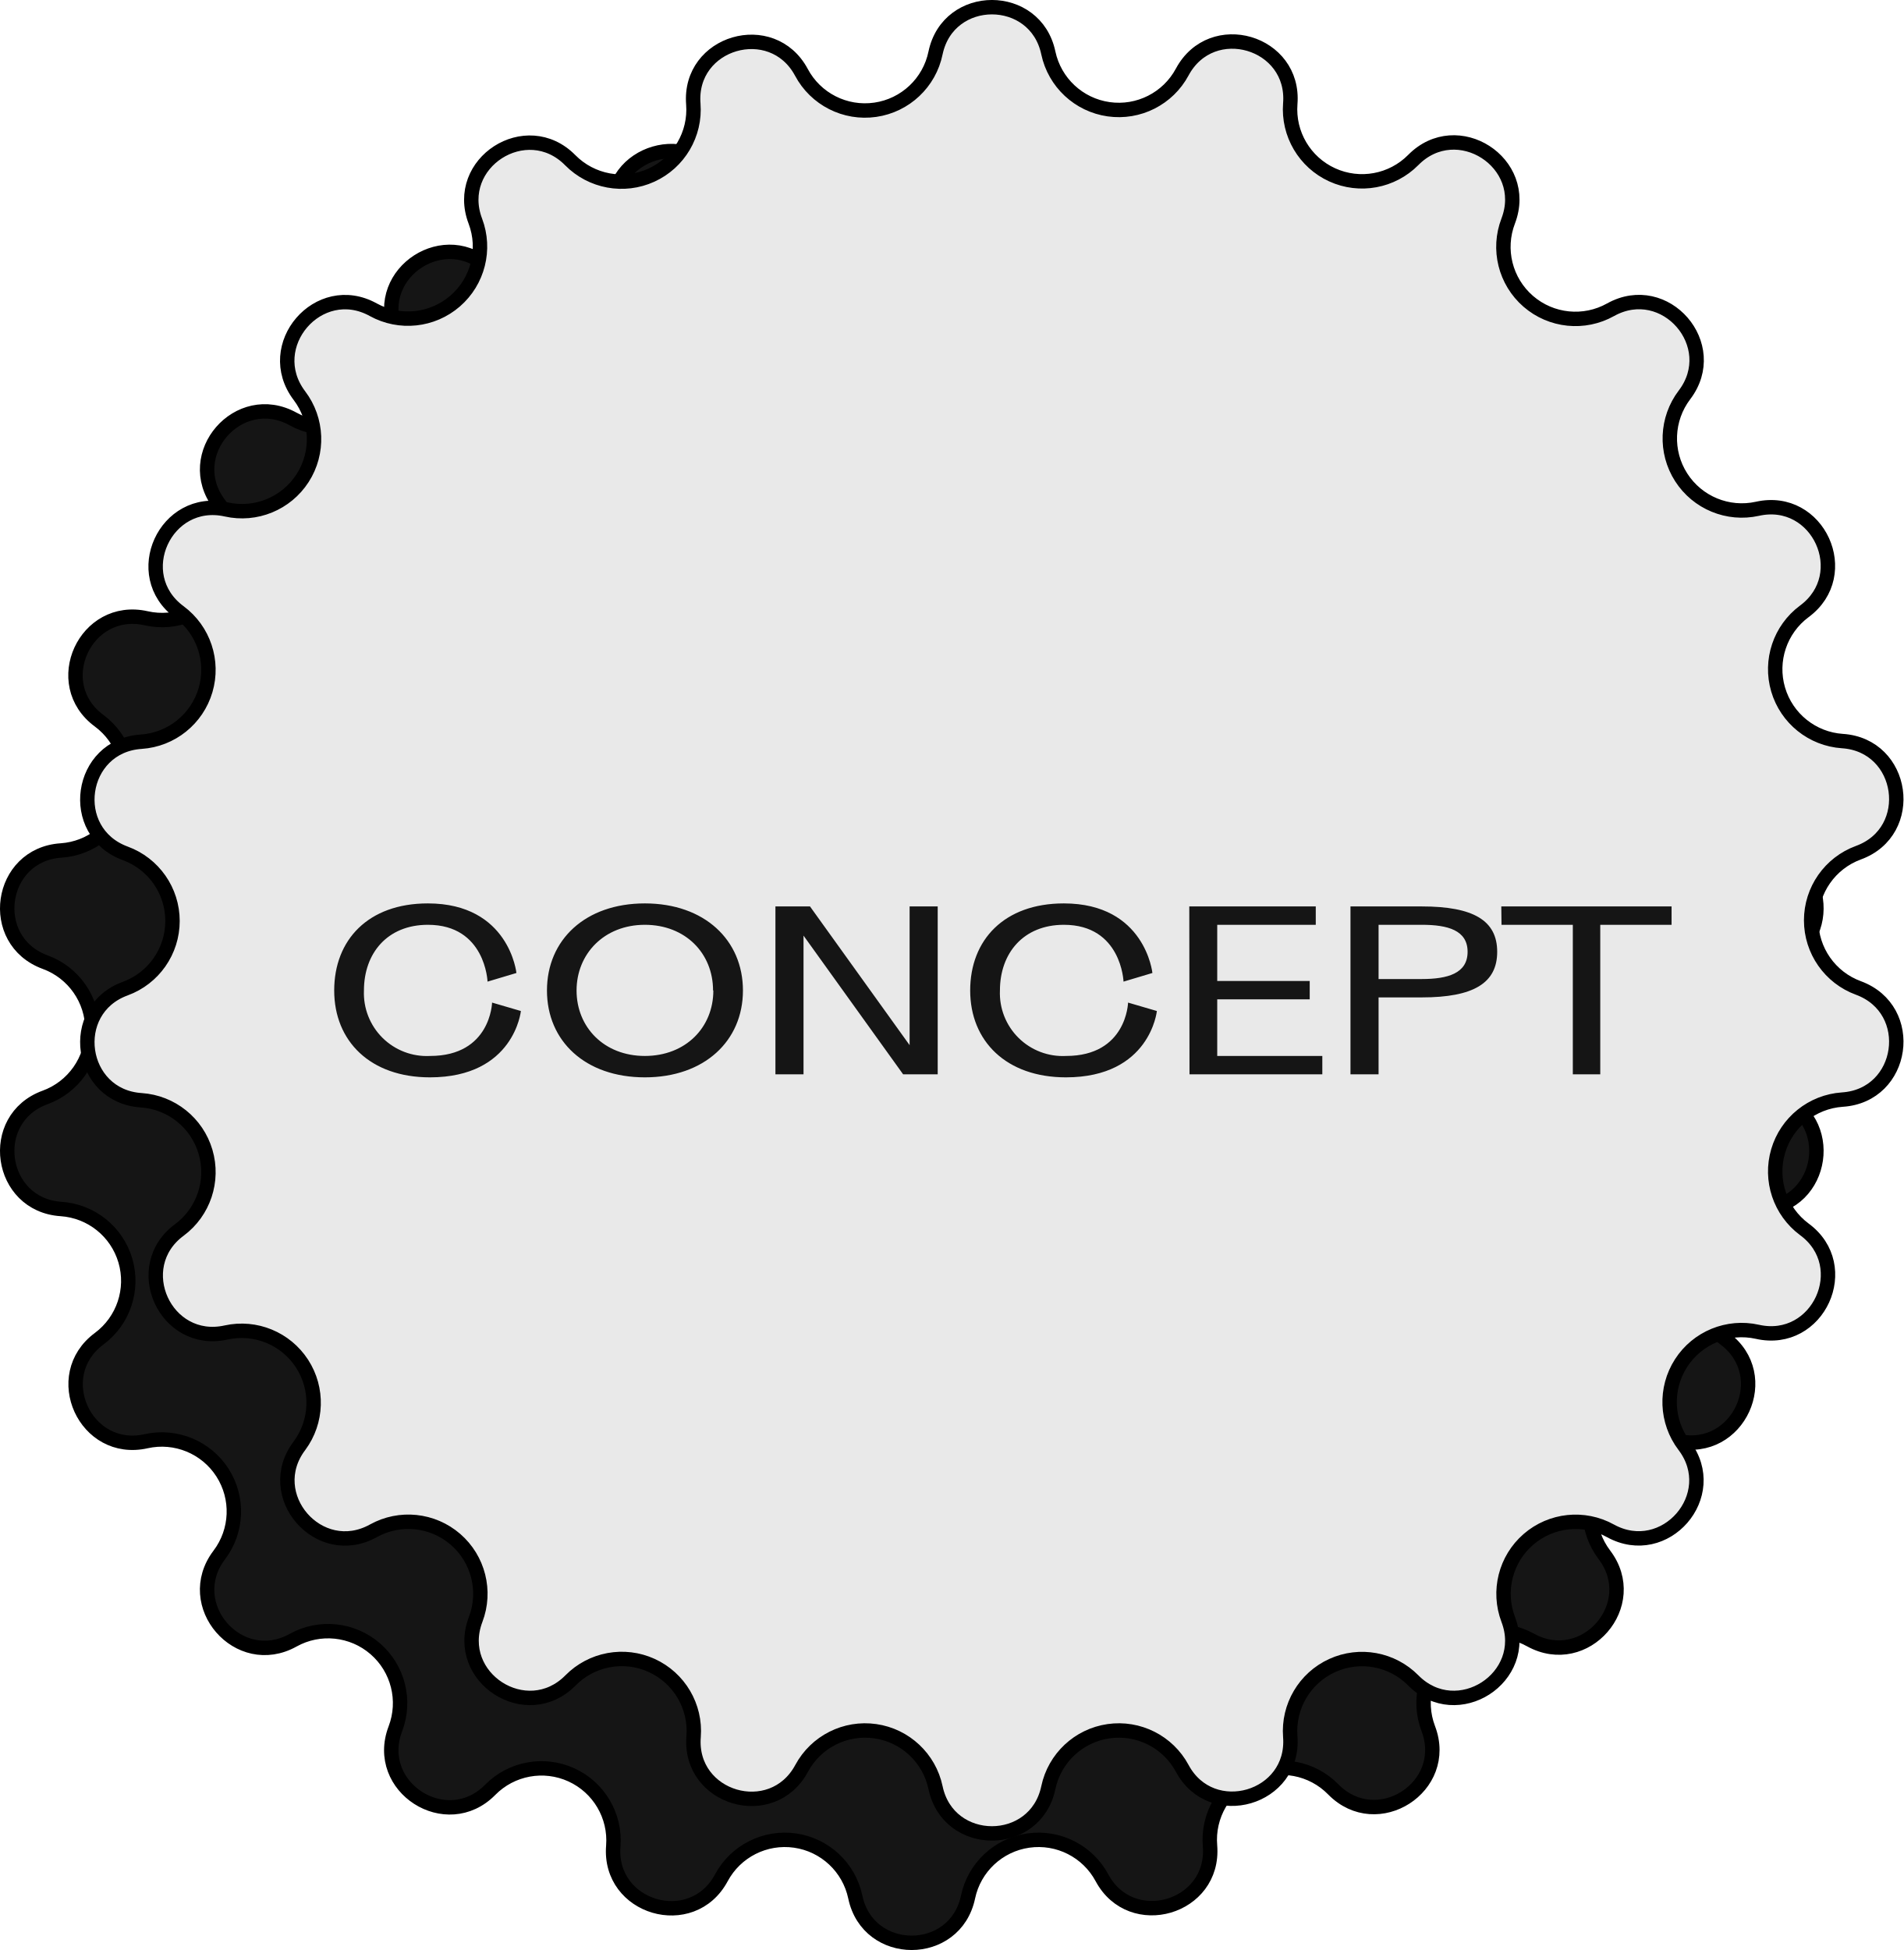
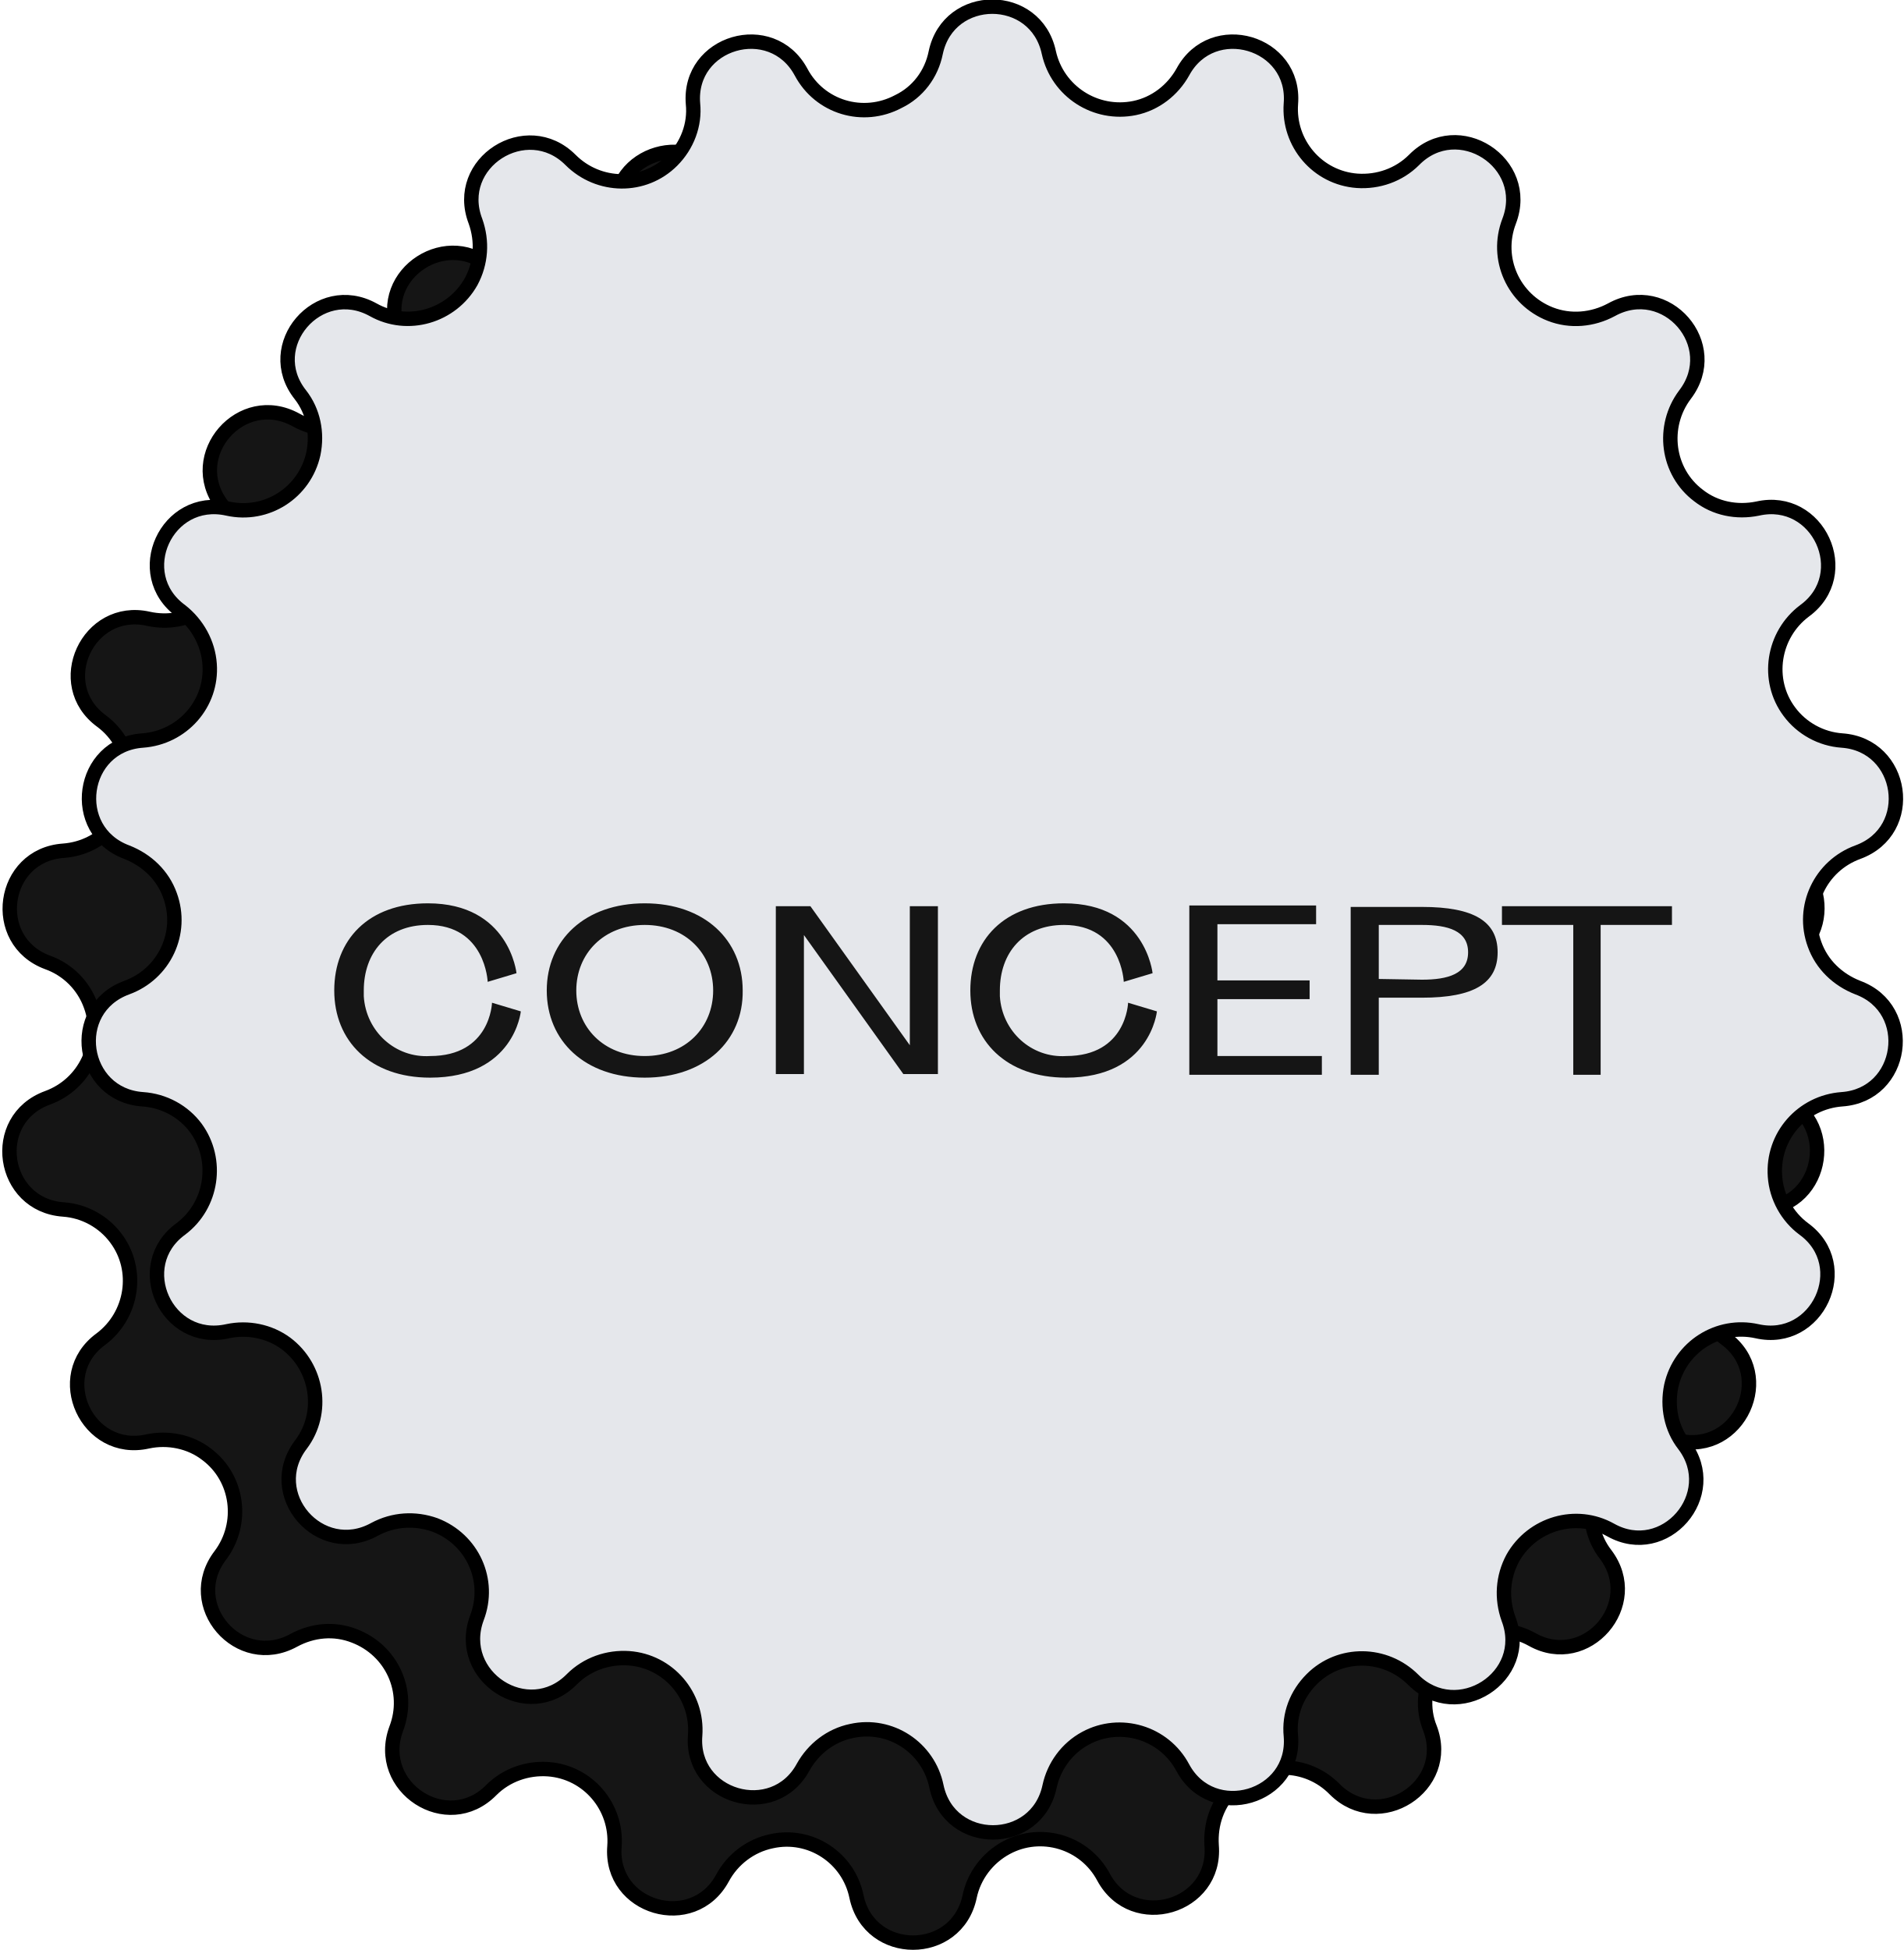
- <svg xmlns="http://www.w3.org/2000/svg" id="Livello_1" data-name="Livello 1" viewBox="0 0 264.31 270.74">
+ <svg xmlns="http://www.w3.org/2000/svg" version="1.1" id="Livello_1" x="0px" y="0px" viewBox="0 0 264.3 270.7" style="enable-background:new 0 0 264.3 270.7;" xml:space="preserve">
+   <style type="text/css">
+ 	.st0{fill:#151515;stroke:#000000;stroke-width:2;}
+ 	.st1{fill:#E5E7EB;stroke:#000000;stroke-width:2;}
+ 	.st2{fill:#151515;}
+ </style>
  <g>
-     <path d="M118.77,22.5c1.78-8.48,13.87-8.48,15.65,0A10,10,0,0,0,153,25.17c4.09-7.63,15.7-4.22,15,4.41a10,10,0,0,0,17.09,7.8c6.08-6.16,16.25.38,13.17,8.47a10,10,0,0,0,14.2,12.3C220.07,54,228,63.09,222.75,70a10,10,0,0,0,10.16,15.81c8.44-1.9,13.46,9.1,6.5,14.24a10,10,0,0,0,5.29,18c8.64.56,10.36,12.53,2.23,15.5a10,10,0,0,0,0,18.79c8.13,3,6.41,14.93-2.23,15.49a10,10,0,0,0-5.29,18c7,5.14,1.94,16.14-6.5,14.24a10,10,0,0,0-10.16,15.8c5.24,6.9-2.68,16-10.25,11.83A10,10,0,0,0,198.3,240c3.08,8.09-7.09,14.62-13.17,8.46A10,10,0,0,0,168,256.3c.68,8.63-10.93,12-15,4.42a10,10,0,0,0-18.6,2.67c-1.78,8.47-13.87,8.47-15.65,0a10,10,0,0,0-18.6-2.67c-4.09,7.62-15.7,4.21-15-4.42a10,10,0,0,0-17.09-7.8c-6.07,6.16-16.25-.37-13.17-8.46a10,10,0,0,0-14.2-12.31c-7.56,4.21-15.48-4.93-10.25-11.83a10,10,0,0,0-10.15-15.8c-8.45,1.9-13.47-9.1-6.51-14.24a10,10,0,0,0-5.29-18c-8.64-.56-10.36-12.53-2.23-15.49a10,10,0,0,0,0-18.79c-8.13-3-6.41-14.94,2.23-15.5a10,10,0,0,0,5.29-18c-7-5.14-1.94-16.14,6.51-14.24A10,10,0,0,0,30.44,70c-5.23-6.89,2.69-16,10.25-11.83a10,10,0,0,0,14.2-12.3c-3.08-8.09,7.1-14.63,13.17-8.47a10,10,0,0,0,17.09-7.8c-.68-8.63,10.93-12,15-4.41A10,10,0,0,0,118.77,22.5Z" fill="#151515" stroke="#000" stroke-width="2" />
-     <path d="M129.89,7.35c1.78-8.47,13.88-8.47,15.66,0A10,10,0,0,0,164.14,10c4.1-7.63,15.7-4.22,15,4.41a10,10,0,0,0,17.08,7.8c6.08-6.16,16.26.38,13.18,8.47A10,10,0,0,0,223.62,43c7.57-4.2,15.49,4.94,10.25,11.83A10,10,0,0,0,244,70.64c8.44-1.89,13.47,9.11,6.5,14.25a10,10,0,0,0,5.29,18c8.64.56,10.36,12.53,2.23,15.5a10,10,0,0,0,0,18.78c8.13,3,6.41,14.94-2.23,15.5a10,10,0,0,0-5.29,18c7,5.13,1.94,16.14-6.5,14.24a10,10,0,0,0-10.16,15.8c5.24,6.89-2.68,16-10.25,11.83a10,10,0,0,0-14.19,12.3c3.08,8.09-7.1,14.63-13.18,8.47a10,10,0,0,0-17.08,7.8c.67,8.63-10.93,12-15,4.41a10,10,0,0,0-18.59,2.68c-1.78,8.47-13.88,8.47-15.66,0a10,10,0,0,0-18.59-2.68c-4.1,7.63-15.7,4.22-15-4.41a10,10,0,0,0-17.09-7.8c-6.08,6.16-16.25-.38-13.17-8.47a10,10,0,0,0-14.2-12.3c-7.57,4.2-15.49-4.94-10.25-11.83A10,10,0,0,0,31.41,185c-8.45,1.9-13.47-9.11-6.5-14.24a10,10,0,0,0-5.3-18c-8.63-.56-10.36-12.53-2.22-15.5a10,10,0,0,0,0-18.78c-8.14-3-6.41-14.94,2.22-15.5a10,10,0,0,0,5.3-18c-7-5.14-1.95-16.14,6.5-14.25a10,10,0,0,0,10.16-15.8C36.33,48,44.25,38.81,51.82,43A10,10,0,0,0,66,30.71c-3.08-8.09,7.09-14.63,13.17-8.47a10,10,0,0,0,17.09-7.8c-.68-8.63,10.92-12,15-4.41A10,10,0,0,0,129.89,7.35Z" fill="#e9e9e9" stroke="#000" stroke-width="2" />
-     <path d="M71.7,135.09s-1-9.66-12.3-9.66c-8.28,0-13,5.07-13,12.09s5,12.06,13.29,12.06c11.7,0,12.63-9.21,12.63-9.21l-4-1.17s-.18,7.41-8.61,7.41a8.73,8.73,0,0,1-9.18-9.09c0-5.16,3.24-9.12,8.88-9.12,8,0,8.28,7.89,8.28,7.89Zm31.45,2.43c0-7-5.34-12.09-13.62-12.09s-13.59,5.07-13.59,12.09,5.31,12.06,13.59,12.06S103.15,144.51,103.15,137.52Zm-4.11,0c0,5.13-3.84,9.09-9.51,9.09s-9.48-4-9.48-9.09,3.84-9.12,9.48-9.12S99,132.36,99,137.52Zm31.15-11.67h-3.9v19.26l-13.83-19.26h-4.8v23.31h3.9V129.9l13.83,19.26h4.8ZM160,135.09s-1-9.66-12.3-9.66c-8.28,0-13,5.07-13,12.09s5,12.06,13.29,12.06c11.7,0,12.63-9.21,12.63-9.21l-4-1.17s-.18,7.41-8.61,7.41a8.73,8.73,0,0,1-9.18-9.09c0-5.16,3.24-9.12,8.88-9.12,8,0,8.28,7.89,8.28,7.89Zm5.15,14.07h18.44v-2.55H169v-7.86h12.84V136.2H169v-7.8h13.68v-2.55H165.12Zm22.35-23.31v23.31h3.9V138.48h6c7.2,0,10.47-2,10.47-6.33s-3.27-6.3-10.47-6.3Zm3.9,10.08V128.4h6c3.6,0,6.36.75,6.36,3.75s-2.76,3.78-6.36,3.78Zm17.07-7.53h9.9v20.76h3.81V128.4h9.9v-2.55H208.44Z" fill="#151515" />
+     <path class="st0" d="M118.8,22.5c1.8-8.5,13.9-8.5,15.7,0c1.1,5.4,6.5,8.8,11.9,7.7c2.9-0.6,5.3-2.4,6.7-5c4.1-7.6,15.7-4.2,15,4.4   c-0.4,5.5,3.7,10.3,9.2,10.7c2.9,0.2,5.8-0.8,7.9-2.9c6.1-6.2,16.2,0.4,13.2,8.5c-2,5.2,0.6,10.9,5.8,12.9c2.8,1,5.8,0.8,8.4-0.6   c7.6-4.2,15.5,4.9,10.3,11.8c-3.3,4.4-2.5,10.7,1.9,14c2.4,1.8,5.4,2.4,8.3,1.8c8.4-1.9,13.5,9.1,6.5,14.2c-4.4,3.3-5.4,9.6-2.1,14   c1.7,2.3,4.4,3.8,7.3,4c8.6,0.6,10.4,12.5,2.2,15.5c-5.2,1.9-7.9,7.6-6,12.8c1,2.8,3.2,5,6,6c8.1,3,6.4,14.9-2.2,15.5   c-5.5,0.4-9.7,5.1-9.3,10.7c0.2,2.9,1.7,5.6,4,7.3c7,5.1,1.9,16.1-6.5,14.2c-5.4-1.2-10.7,2.2-11.9,7.6c-0.6,2.9,0,5.9,1.8,8.2   c5.2,6.9-2.7,16-10.2,11.8c-4.8-2.7-10.9-0.9-13.6,3.9c-1.4,2.6-1.7,5.7-0.6,8.4c3.1,8.1-7.1,14.6-13.2,8.5c-3.9-4-10.2-4-14.1-0.2   c-2.2,2.1-3.2,5-3,8c0.7,8.6-10.9,12-15,4.4c-2.6-4.9-8.7-6.7-13.5-4.1c-2.6,1.4-4.5,3.9-5.1,6.8c-1.8,8.5-13.9,8.5-15.7,0   c-1.1-5.4-6.4-8.9-11.8-7.7c-2.9,0.6-5.4,2.5-6.8,5.1c-4.1,7.6-15.7,4.2-15-4.4c0.4-5.5-3.7-10.3-9.2-10.7   c-2.9-0.2-5.8,0.8-7.9,2.9c-6.1,6.2-16.2-0.4-13.2-8.5c2-5.2-0.6-10.9-5.8-12.9c-2.8-1.1-5.8-0.8-8.4,0.6   c-7.6,4.2-15.5-4.9-10.2-11.8c3.3-4.4,2.5-10.7-1.9-14c-2.3-1.8-5.4-2.4-8.2-1.8c-8.4,1.9-13.5-9.1-6.5-14.2   c4.4-3.3,5.4-9.6,2.1-14c-1.7-2.3-4.4-3.8-7.3-4c-8.6-0.6-10.4-12.5-2.2-15.5c5.2-1.9,7.9-7.6,6-12.8c-1-2.8-3.2-5-6-6   c-8.1-3-6.4-14.9,2.2-15.5c5.5-0.4,9.7-5.1,9.3-10.7c-0.2-2.9-1.7-5.6-4-7.3c-7-5.1-1.9-16.1,6.5-14.2c5.4,1.2,10.7-2.1,12-7.5   c0.7-2.9,0-5.9-1.8-8.3c-5.2-6.9,2.7-16,10.3-11.8c4.8,2.7,10.9,0.9,13.6-3.9c1.4-2.6,1.7-5.7,0.6-8.4c-3.1-8.1,7.1-14.6,13.2-8.5   c3.9,3.9,10.2,4,14.1,0.1c2.1-2.1,3.2-5,2.9-7.9c-0.7-8.6,10.9-12,15-4.4c2.6,4.9,8.7,6.7,13.5,4.1   C116.3,27.9,118.2,25.4,118.8,22.5z" />
+     <path class="st1" d="M129.9,7.3c1.8-8.5,13.9-8.5,15.7,0c1.2,5.4,6.5,8.8,11.9,7.7c2.9-0.6,5.3-2.5,6.7-5c4.1-7.6,15.7-4.2,15,4.4   c-0.4,5.5,3.7,10.3,9.2,10.7c2.9,0.2,5.8-0.8,7.9-2.9c6.1-6.2,16.3,0.4,13.2,8.5c-2,5.2,0.6,10.9,5.7,12.9c2.8,1.1,5.9,0.8,8.5-0.6   c7.6-4.2,15.5,4.9,10.2,11.8c-3.3,4.4-2.5,10.7,1.9,14c2.3,1.8,5.3,2.4,8.2,1.8c8.4-1.9,13.5,9.1,6.5,14.2c-4.4,3.3-5.4,9.6-2.1,14   c1.7,2.3,4.4,3.8,7.3,4c8.6,0.6,10.4,12.5,2.2,15.5c-5.2,1.9-7.9,7.6-6,12.8c1,2.8,3.2,4.9,6,6c8.1,3,6.4,14.9-2.2,15.5   c-5.5,0.4-9.7,5.1-9.3,10.7c0.2,2.9,1.7,5.6,4,7.3c7,5.1,1.9,16.1-6.5,14.2c-5.4-1.2-10.7,2.2-11.9,7.6c-0.6,2.9,0,5.9,1.8,8.2   c5.2,6.9-2.7,16-10.2,11.8c-4.8-2.7-10.9-0.9-13.6,3.9c-1.4,2.6-1.6,5.6-0.6,8.4c3.1,8.1-7.1,14.6-13.2,8.5   c-3.9-3.9-10.2-4-14.1-0.1c-2.1,2.1-3.2,4.9-2.9,7.9c0.7,8.6-10.9,12-15,4.4c-2.6-4.9-8.7-6.7-13.5-4.1c-2.6,1.4-4.4,3.9-5,6.7   c-1.8,8.5-13.9,8.5-15.7,0c-1.1-5.4-6.4-8.9-11.8-7.7c-2.9,0.6-5.3,2.5-6.7,5c-4.1,7.6-15.7,4.2-15-4.4c0.4-5.5-3.7-10.3-9.2-10.7   c-2.9-0.2-5.8,0.8-7.9,2.9c-6.1,6.2-16.2-0.4-13.2-8.5c2-5.2-0.6-10.9-5.8-12.9c-2.8-1-5.8-0.8-8.4,0.6   c-7.6,4.2-15.5-4.9-10.2-11.8c3.3-4.4,2.3-10.7-2.1-14c-2.3-1.7-5.3-2.3-8.1-1.7c-8.5,1.9-13.5-9.1-6.5-14.2   c4.4-3.3,5.3-9.6,2.1-14c-1.7-2.3-4.4-3.8-7.4-4c-8.6-0.6-10.4-12.5-2.2-15.5c5.2-1.9,7.9-7.6,6-12.8c-1-2.8-3.2-4.9-6-6   c-8.1-3-6.4-14.9,2.2-15.5c5.5-0.4,9.7-5.1,9.3-10.6c-0.2-2.9-1.7-5.6-4-7.4c-7-5.1-2-16.1,6.5-14.2c5.4,1.2,10.7-2.2,11.9-7.6   c0.6-2.9,0-5.9-1.8-8.2C36.3,48,44.2,38.8,51.8,43c4.8,2.7,10.9,0.9,13.6-3.9c1.4-2.6,1.6-5.6,0.6-8.4c-3.1-8.1,7.1-14.6,13.2-8.5   c3.9,3.9,10.2,4,14.1,0.1c2.1-2.1,3.2-5,2.9-7.9c-0.7-8.6,10.9-12,15-4.4c2.6,4.9,8.6,6.7,13.5,4.1   C127.4,12.8,129.3,10.3,129.9,7.3z" />
+     <path class="st2" d="M71.7,135.1c0,0-1-9.7-12.3-9.7c-8.3,0-13,5.1-13,12.1s5,12.1,13.3,12.1c11.7,0,12.6-9.2,12.6-9.2l-4-1.2   c0,0-0.2,7.4-8.6,7.4c-4.8,0.3-8.9-3.4-9.2-8.3c0-0.3,0-0.6,0-0.8c0-5.2,3.2-9.1,8.9-9.1c8,0,8.3,7.9,8.3,7.9L71.7,135.1z    M103.1,137.5c0-7-5.3-12.1-13.6-12.1s-13.6,5.1-13.6,12.1s5.3,12.1,13.6,12.1S103.2,144.5,103.1,137.5L103.1,137.5z M99,137.5   c0,5.1-3.8,9.1-9.5,9.1s-9.5-4-9.5-9.1s3.8-9.1,9.5-9.1S99,132.4,99,137.5L99,137.5z M130.2,125.8h-3.9v19.3l-13.8-19.3h-4.8v23.3   h3.9v-19.3l13.8,19.3h4.8V125.8z M160,135.1c0,0-1-9.7-12.3-9.7c-8.3,0-13,5.1-13,12.1s5,12.1,13.3,12.1c11.7,0,12.6-9.2,12.6-9.2   l-4-1.2c0,0-0.2,7.4-8.6,7.4c-4.8,0.3-8.9-3.4-9.2-8.3c0-0.3,0-0.6,0-0.8c0-5.2,3.2-9.1,8.9-9.1c8,0,8.3,7.9,8.3,7.9L160,135.1z    M165.1,149.2h18.4v-2.6H169v-7.9h12.8v-2.6H169v-7.8h13.7v-2.6h-17.6L165.1,149.2z M187.5,125.9v23.3h3.9v-10.7h6   c7.2,0,10.5-2,10.5-6.3s-3.3-6.3-10.5-6.3L187.5,125.9z M191.4,135.9v-7.5h6c3.6,0,6.4,0.8,6.4,3.8s-2.8,3.8-6.4,3.8L191.4,135.9z    M208.5,128.4h9.9v20.8h3.8v-20.8h9.9v-2.6h-23.6L208.5,128.4z" />
  </g>
</svg>
